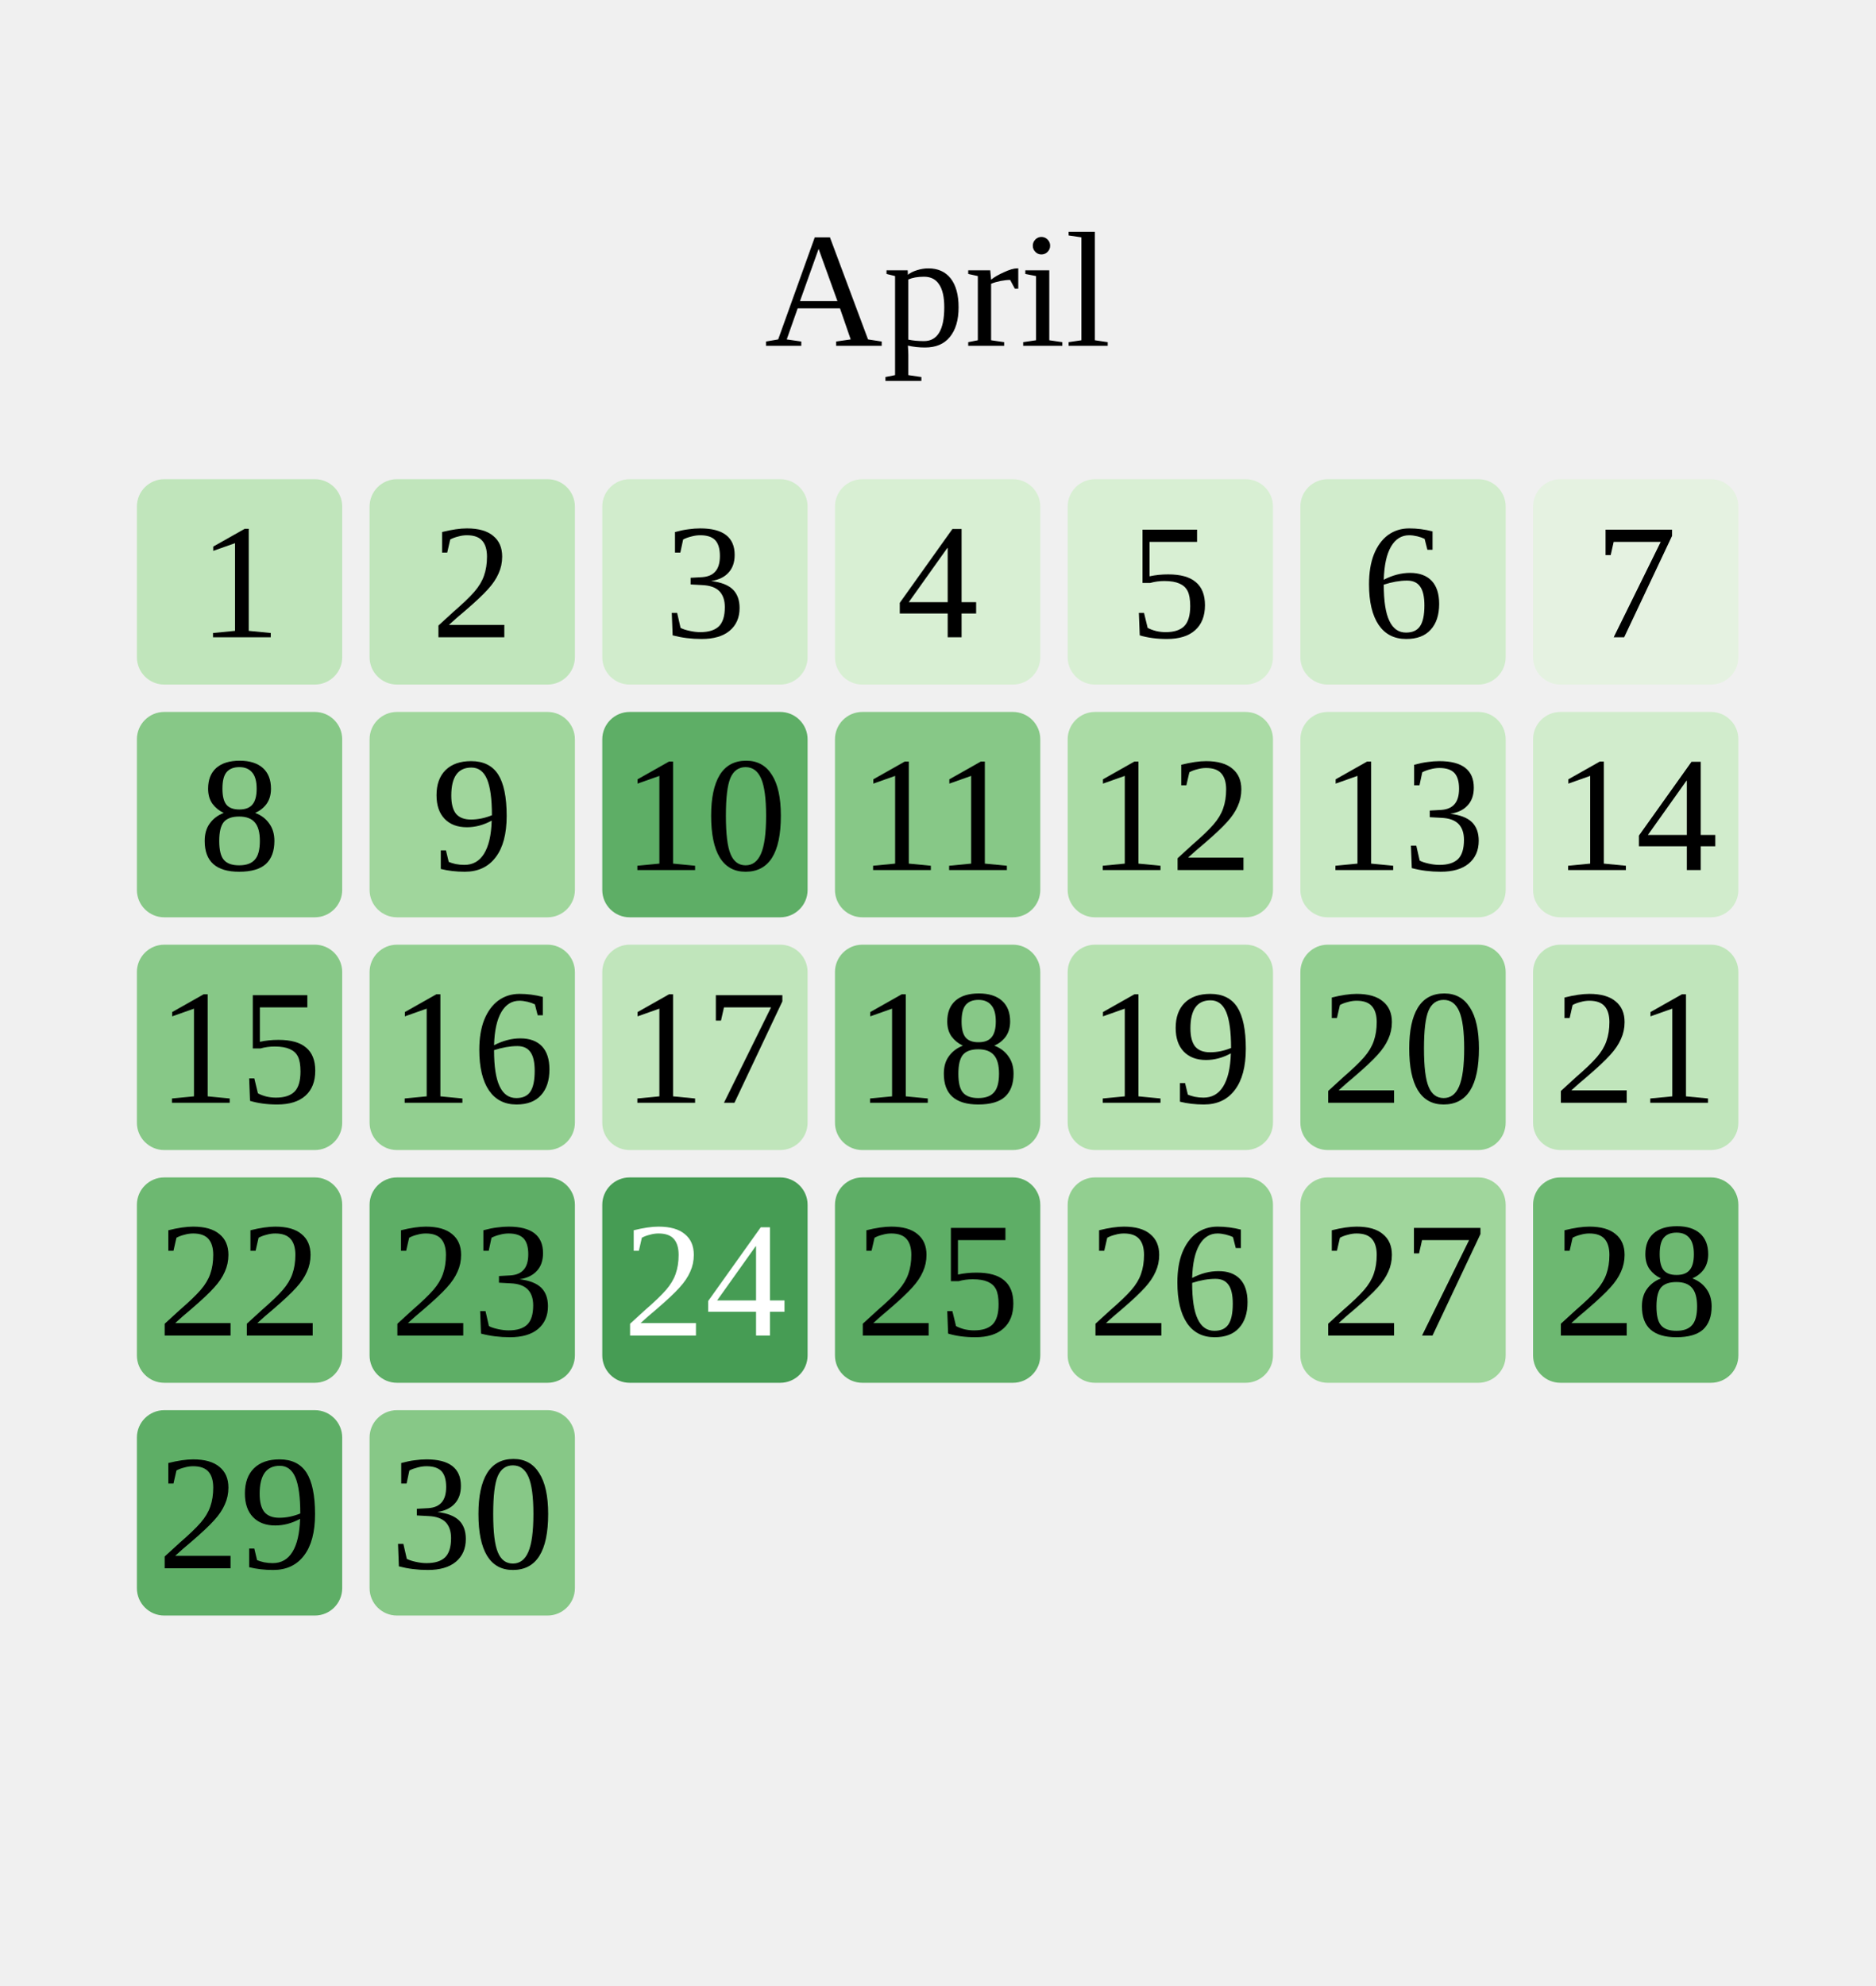
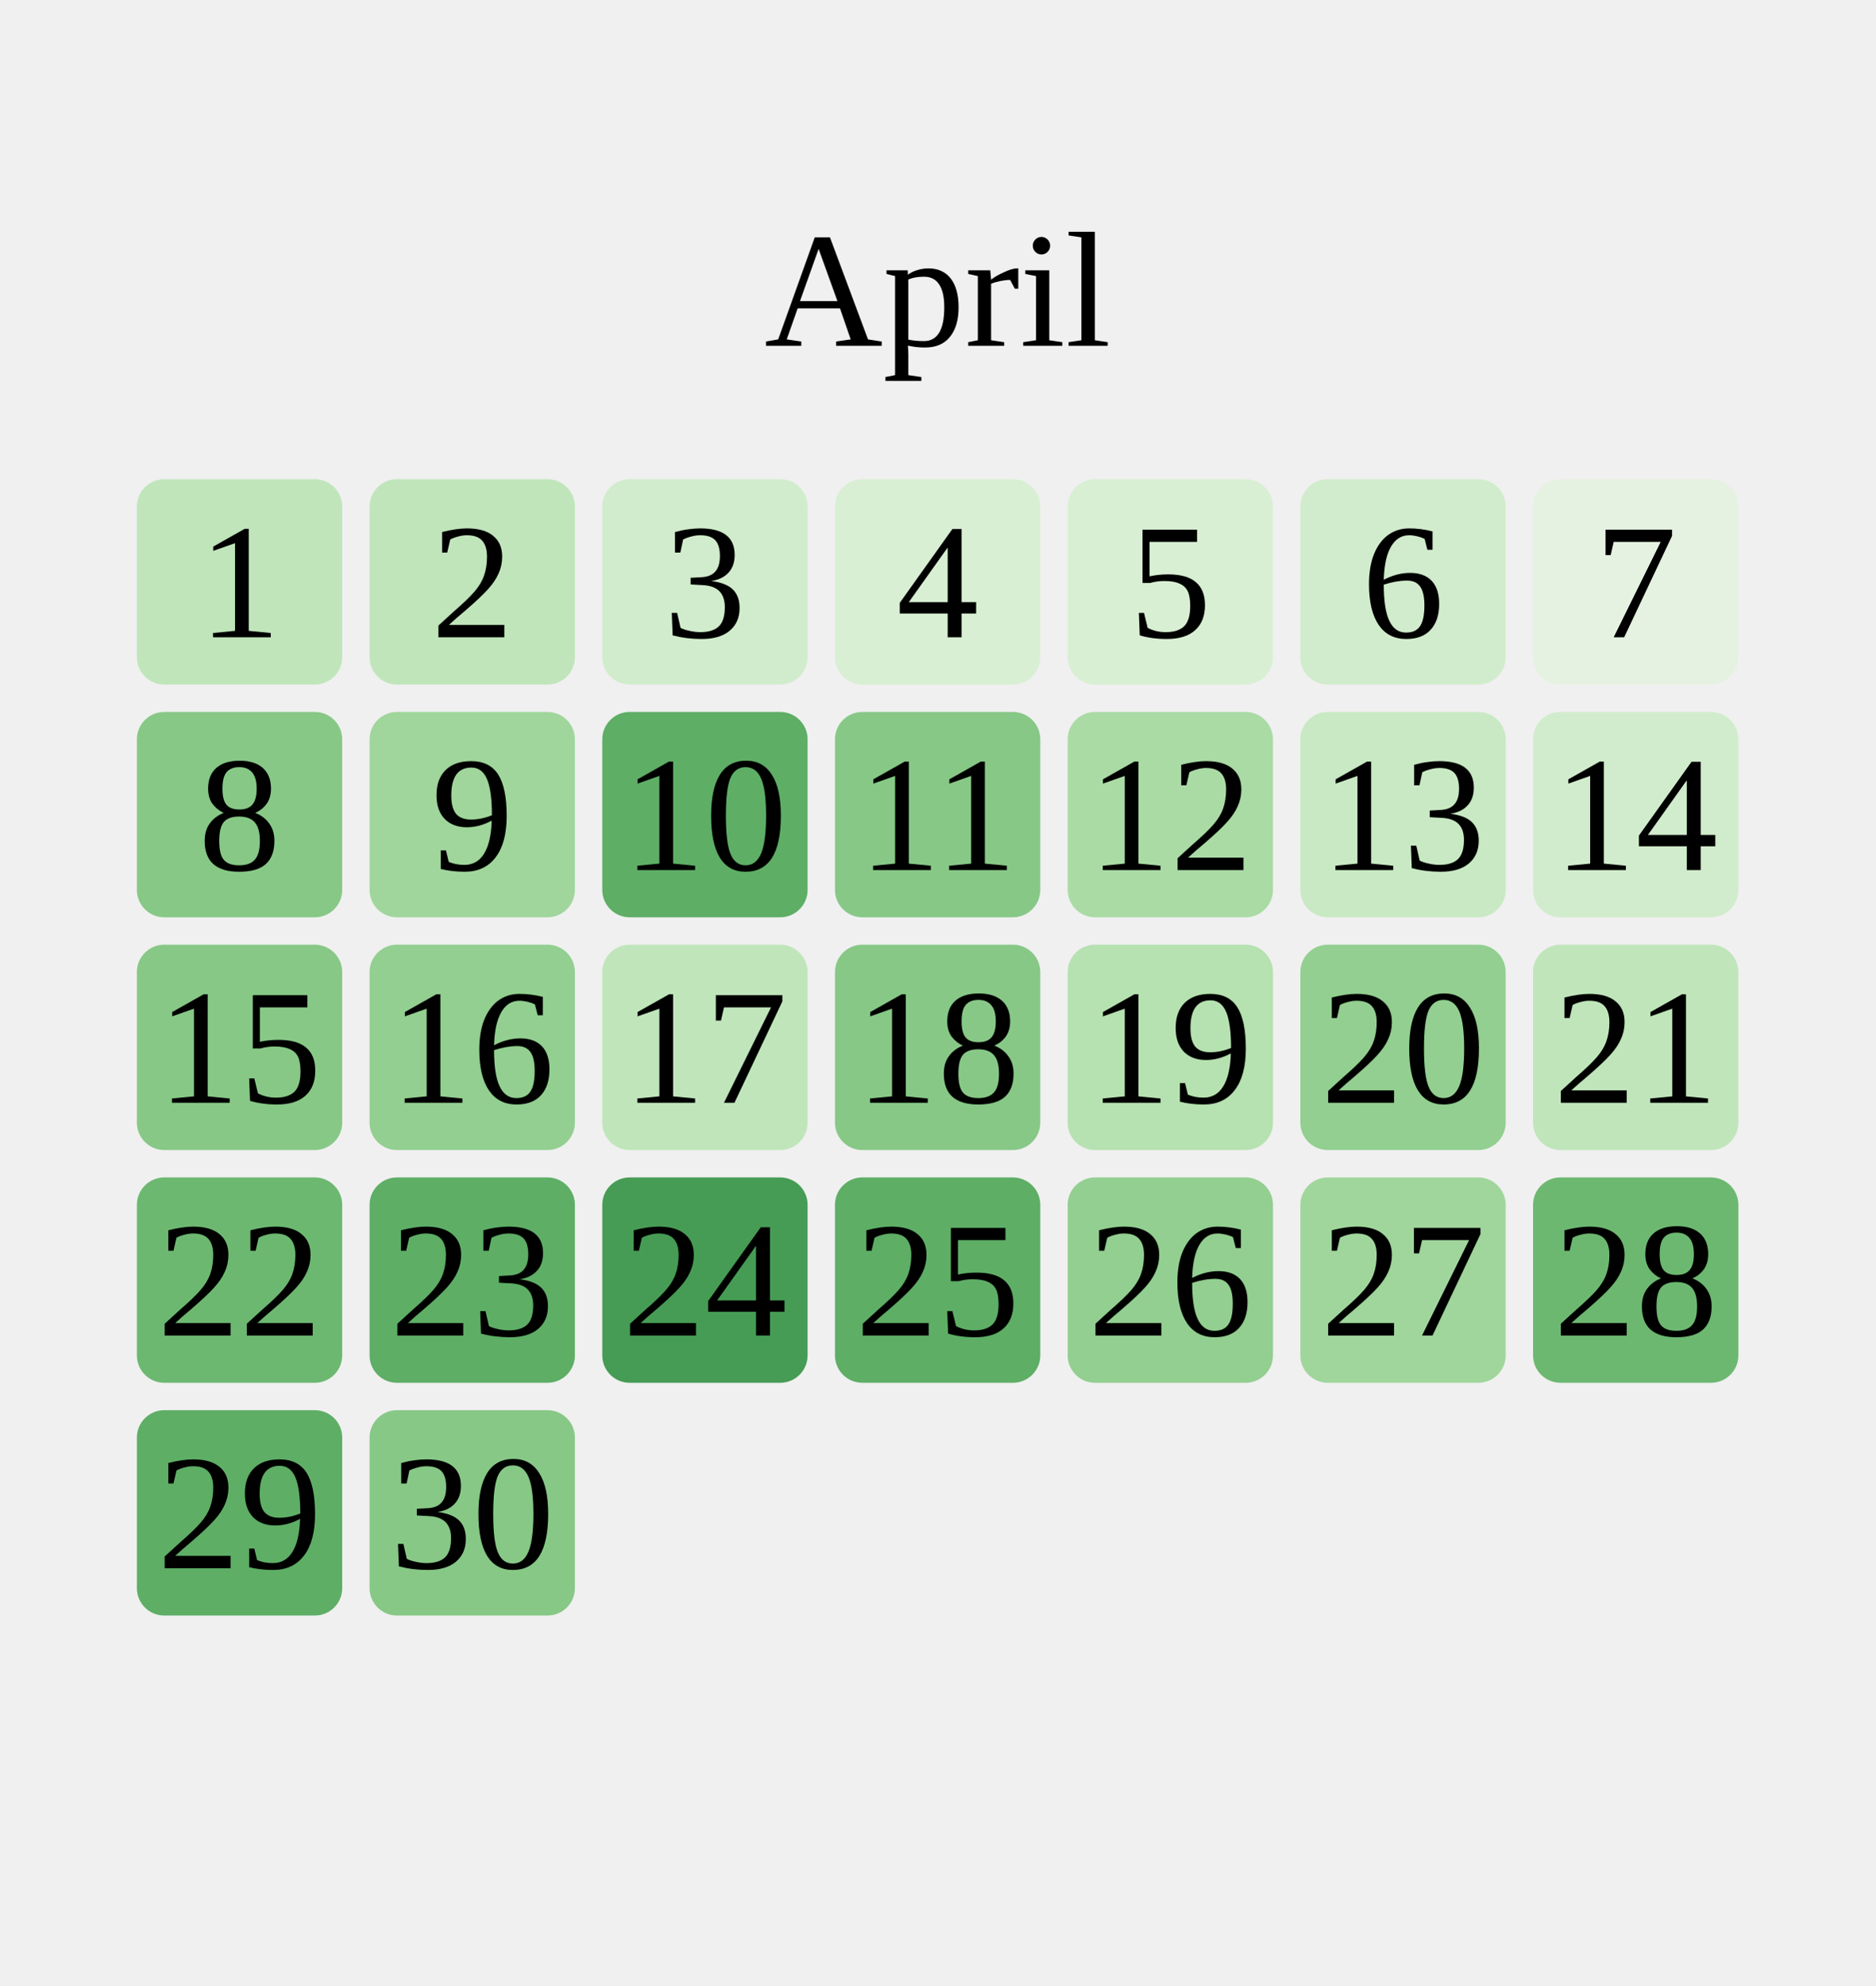
<svg x="0" y="447" width="137" height="145" class="ch-domain m_4">
  <svg x="10" y="35" class="ch-subdomain-container">
    <g>
      <rect class="ch-subdomain-bg" width="15" height="15" x="0" y="0" rx="2" ry="2" style="fill: rgb(192, 229, 187);" />
      <text class="ch-subdomain-text" x="7.5" y="7.5" text-anchor="middle" dominant-baseline="central" style="fill: #000;">1</text>
    </g>
    <g>
      <rect class="ch-subdomain-bg" width="15" height="15" x="17" y="0" rx="2" ry="2" style="fill: rgb(192, 229, 187);" />
      <text class="ch-subdomain-text" x="24.5" y="7.5" text-anchor="middle" dominant-baseline="central" style="fill: #000;">2</text>
    </g>
    <g>
      <rect class="ch-subdomain-bg" width="15" height="15" x="34" y="0" rx="2" ry="2" style="fill: rgb(209, 236, 204);" />
      <text class="ch-subdomain-text" x="41.5" y="7.5" text-anchor="middle" dominant-baseline="central" style="fill: #000;">3</text>
    </g>
    <g>
      <rect class="ch-subdomain-bg" width="15" height="15" x="51" y="0" rx="2" ry="2" style="fill: rgb(216, 239, 211);" />
      <text class="ch-subdomain-text" x="58.5" y="7.5" text-anchor="middle" dominant-baseline="central" style="fill: #000;">4</text>
    </g>
    <g>
      <rect class="ch-subdomain-bg" width="15" height="15" x="68" y="0" rx="2" ry="2" style="fill: rgb(216, 239, 211);" />
      <text class="ch-subdomain-text" x="75.5" y="7.5" text-anchor="middle" dominant-baseline="central" style="fill: #000;">5</text>
    </g>
    <g>
      <rect class="ch-subdomain-bg" width="15" height="15" x="85" y="0" rx="2" ry="2" style="fill: rgb(209, 236, 204);" />
      <text class="ch-subdomain-text" x="92.5" y="7.5" text-anchor="middle" dominant-baseline="central" style="fill: #000;">6</text>
    </g>
    <g>
      <rect class="ch-subdomain-bg" width="15" height="15" x="102" y="0" rx="2" ry="2" style="fill: rgb(229, 242, 225);" />
      <text class="ch-subdomain-text" x="109.5" y="7.5" text-anchor="middle" dominant-baseline="central" style="fill: #000;">7</text>
    </g>
    <g>
      <rect class="ch-subdomain-bg" width="15" height="15" x="0" y="17" rx="2" ry="2" style="fill: rgb(135, 200, 135);" />
      <text class="ch-subdomain-text" x="7.5" y="24.5" text-anchor="middle" dominant-baseline="central" style="fill: #000;">8</text>
    </g>
    <g>
      <rect class="ch-subdomain-bg" width="15" height="15" x="17" y="17" rx="2" ry="2" style="fill: rgb(160, 214, 156);" />
      <text class="ch-subdomain-text" x="24.5" y="24.5" text-anchor="middle" dominant-baseline="central" style="fill: #000;">9</text>
    </g>
    <g>
      <rect class="ch-subdomain-bg" width="15" height="15" x="34" y="17" rx="2" ry="2" style="fill: rgb(94, 174, 102);" />
      <text class="ch-subdomain-text" x="41.5" y="24.5" text-anchor="middle" dominant-baseline="central" style="fill: #000;">10</text>
    </g>
    <g>
      <rect class="ch-subdomain-bg" width="15" height="15" x="51" y="17" rx="2" ry="2" style="fill: rgb(135, 200, 135);" />
      <text class="ch-subdomain-text" x="58.5" y="24.5" text-anchor="middle" dominant-baseline="central" style="fill: #000;">11</text>
    </g>
    <g>
      <rect class="ch-subdomain-bg" width="15" height="15" x="68" y="17" rx="2" ry="2" style="fill: rgb(170, 219, 165);" />
      <text class="ch-subdomain-text" x="75.5" y="24.5" text-anchor="middle" dominant-baseline="central" style="fill: #000;">12</text>
    </g>
    <g>
      <rect class="ch-subdomain-bg" width="15" height="15" x="85" y="17" rx="2" ry="2" style="fill: rgb(200, 233, 195);" />
      <text class="ch-subdomain-text" x="92.5" y="24.5" text-anchor="middle" dominant-baseline="central" style="fill: #000;">13</text>
    </g>
    <g>
      <rect class="ch-subdomain-bg" width="15" height="15" x="102" y="17" rx="2" ry="2" style="fill: rgb(209, 236, 204);" />
      <text class="ch-subdomain-text" x="109.5" y="24.5" text-anchor="middle" dominant-baseline="central" style="fill: #000;">14</text>
    </g>
    <g>
      <rect class="ch-subdomain-bg" width="15" height="15" x="0" y="34" rx="2" ry="2" style="fill: rgb(135, 200, 135);" />
      <text class="ch-subdomain-text" x="7.5" y="41.5" text-anchor="middle" dominant-baseline="central" style="fill: #000;">15</text>
    </g>
    <g>
      <rect class="ch-subdomain-bg" width="15" height="15" x="17" y="34" rx="2" ry="2" style="fill: rgb(146, 207, 144);" />
      <text class="ch-subdomain-text" x="24.5" y="41.5" text-anchor="middle" dominant-baseline="central" style="fill: #000;">16</text>
    </g>
    <g>
      <rect class="ch-subdomain-bg" width="15" height="15" x="34" y="34" rx="2" ry="2" style="fill: rgb(192, 229, 187);" />
      <text class="ch-subdomain-text" x="41.5" y="41.5" text-anchor="middle" dominant-baseline="central" style="fill: #000;">17</text>
    </g>
    <g>
      <rect class="ch-subdomain-bg" width="15" height="15" x="51" y="34" rx="2" ry="2" style="fill: rgb(135, 200, 135);" />
      <text class="ch-subdomain-text" x="58.5" y="41.5" text-anchor="middle" dominant-baseline="central" style="fill: #000;">18</text>
    </g>
    <g>
      <rect class="ch-subdomain-bg" width="15" height="15" x="68" y="34" rx="2" ry="2" style="fill: rgb(182, 225, 176);" />
      <text class="ch-subdomain-text" x="75.5" y="41.5" text-anchor="middle" dominant-baseline="central" style="fill: #000;">19</text>
    </g>
    <g>
      <rect class="ch-subdomain-bg" width="15" height="15" x="85" y="34" rx="2" ry="2" style="fill: rgb(146, 207, 144);" />
      <text class="ch-subdomain-text" x="92.5" y="41.5" text-anchor="middle" dominant-baseline="central" style="fill: #000;">20</text>
    </g>
    <g>
      <rect class="ch-subdomain-bg" width="15" height="15" x="102" y="34" rx="2" ry="2" style="fill: rgb(192, 229, 187);" />
      <text class="ch-subdomain-text" x="109.5" y="41.5" text-anchor="middle" dominant-baseline="central" style="fill: #000;">21</text>
    </g>
    <g>
      <rect class="ch-subdomain-bg" width="15" height="15" x="0" y="51" rx="2" ry="2" style="fill: rgb(109, 184, 113);" />
      <text class="ch-subdomain-text" x="7.5" y="58.5" text-anchor="middle" dominant-baseline="central" style="fill: #000;">22</text>
    </g>
    <g>
      <rect class="ch-subdomain-bg" width="15" height="15" x="17" y="51" rx="2" ry="2" style="fill: rgb(94, 174, 102);" />
      <text class="ch-subdomain-text" x="24.5" y="58.5" text-anchor="middle" dominant-baseline="central" style="fill: #000;">23</text>
    </g>
    <g>
      <rect class="ch-subdomain-bg" width="15" height="15" x="34" y="51" rx="2" ry="2" style="fill: rgb(70, 156, 84);" />
-       <text class="ch-subdomain-text" x="41.5" y="58.5" text-anchor="middle" dominant-baseline="central" style="fill: #fff;">24</text>
+       <text class="ch-subdomain-text" x="41.5" y="58.5" text-anchor="middle" dominant-baseline="central" style="fill: #000;">24</text>
    </g>
    <g>
      <rect class="ch-subdomain-bg" width="15" height="15" x="51" y="51" rx="2" ry="2" style="fill: rgb(94, 174, 102);" />
      <text class="ch-subdomain-text" x="58.5" y="58.5" text-anchor="middle" dominant-baseline="central" style="fill: #000;">25</text>
    </g>
    <g>
      <rect class="ch-subdomain-bg" width="15" height="15" x="68" y="51" rx="2" ry="2" style="fill: rgb(146, 207, 144);" />
      <text class="ch-subdomain-text" x="75.5" y="58.5" text-anchor="middle" dominant-baseline="central" style="fill: #000;">26</text>
    </g>
    <g>
      <rect class="ch-subdomain-bg" width="15" height="15" x="85" y="51" rx="2" ry="2" style="fill: rgb(160, 214, 156);" />
      <text class="ch-subdomain-text" x="92.5" y="58.5" text-anchor="middle" dominant-baseline="central" style="fill: #000;">27</text>
    </g>
    <g>
      <rect class="ch-subdomain-bg" width="15" height="15" x="102" y="51" rx="2" ry="2" style="fill: rgb(109, 184, 113);" />
      <text class="ch-subdomain-text" x="109.5" y="58.5" text-anchor="middle" dominant-baseline="central" style="fill: #000;">28</text>
    </g>
    <g>
      <rect class="ch-subdomain-bg" width="15" height="15" x="0" y="68" rx="2" ry="2" style="fill: rgb(94, 174, 102);" />
      <text class="ch-subdomain-text" x="7.5" y="75.5" text-anchor="middle" dominant-baseline="central" style="fill: #000;">29</text>
    </g>
    <g>
      <rect class="ch-subdomain-bg" width="15" height="15" x="17" y="68" rx="2" ry="2" style="fill: rgb(135, 200, 135);" />
      <text class="ch-subdomain-text" x="24.5" y="75.5" text-anchor="middle" dominant-baseline="central" style="fill: #000;">30</text>
    </g>
  </svg>
  <text class="ch-domain-text" x="68.5" y="22.5" text-anchor="middle" dominant-baseline="middle">April</text>
</svg>
